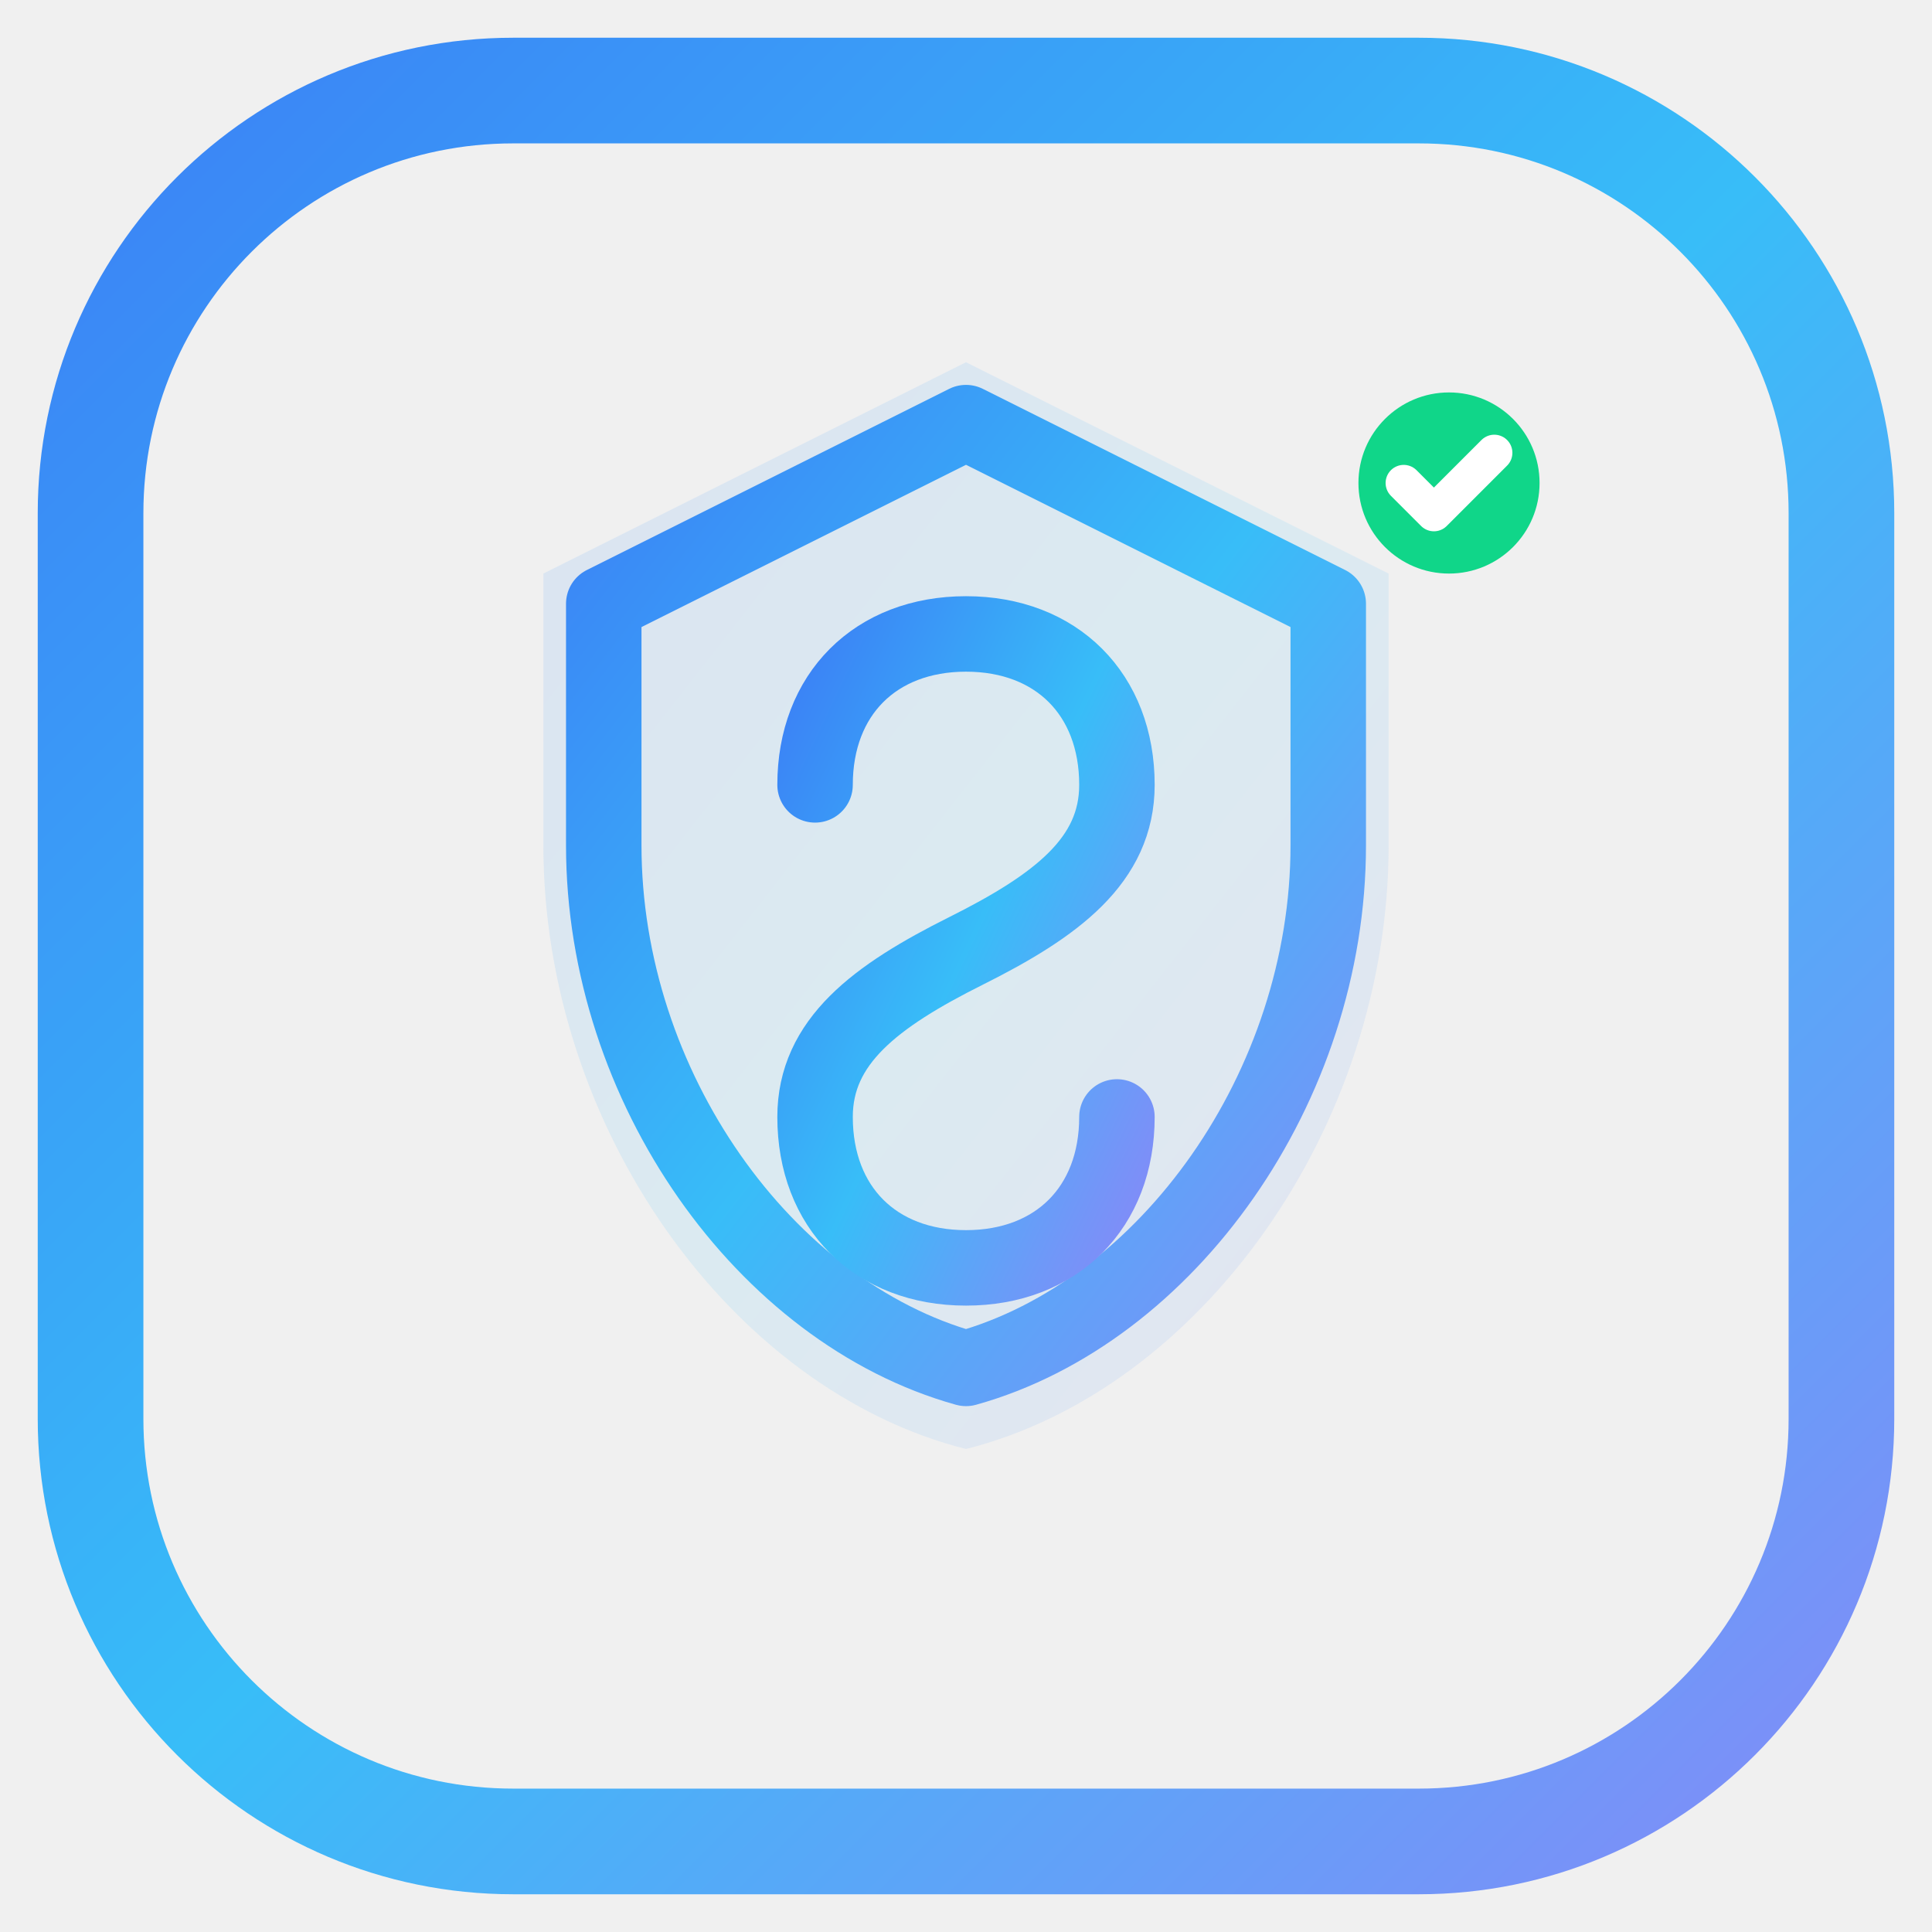
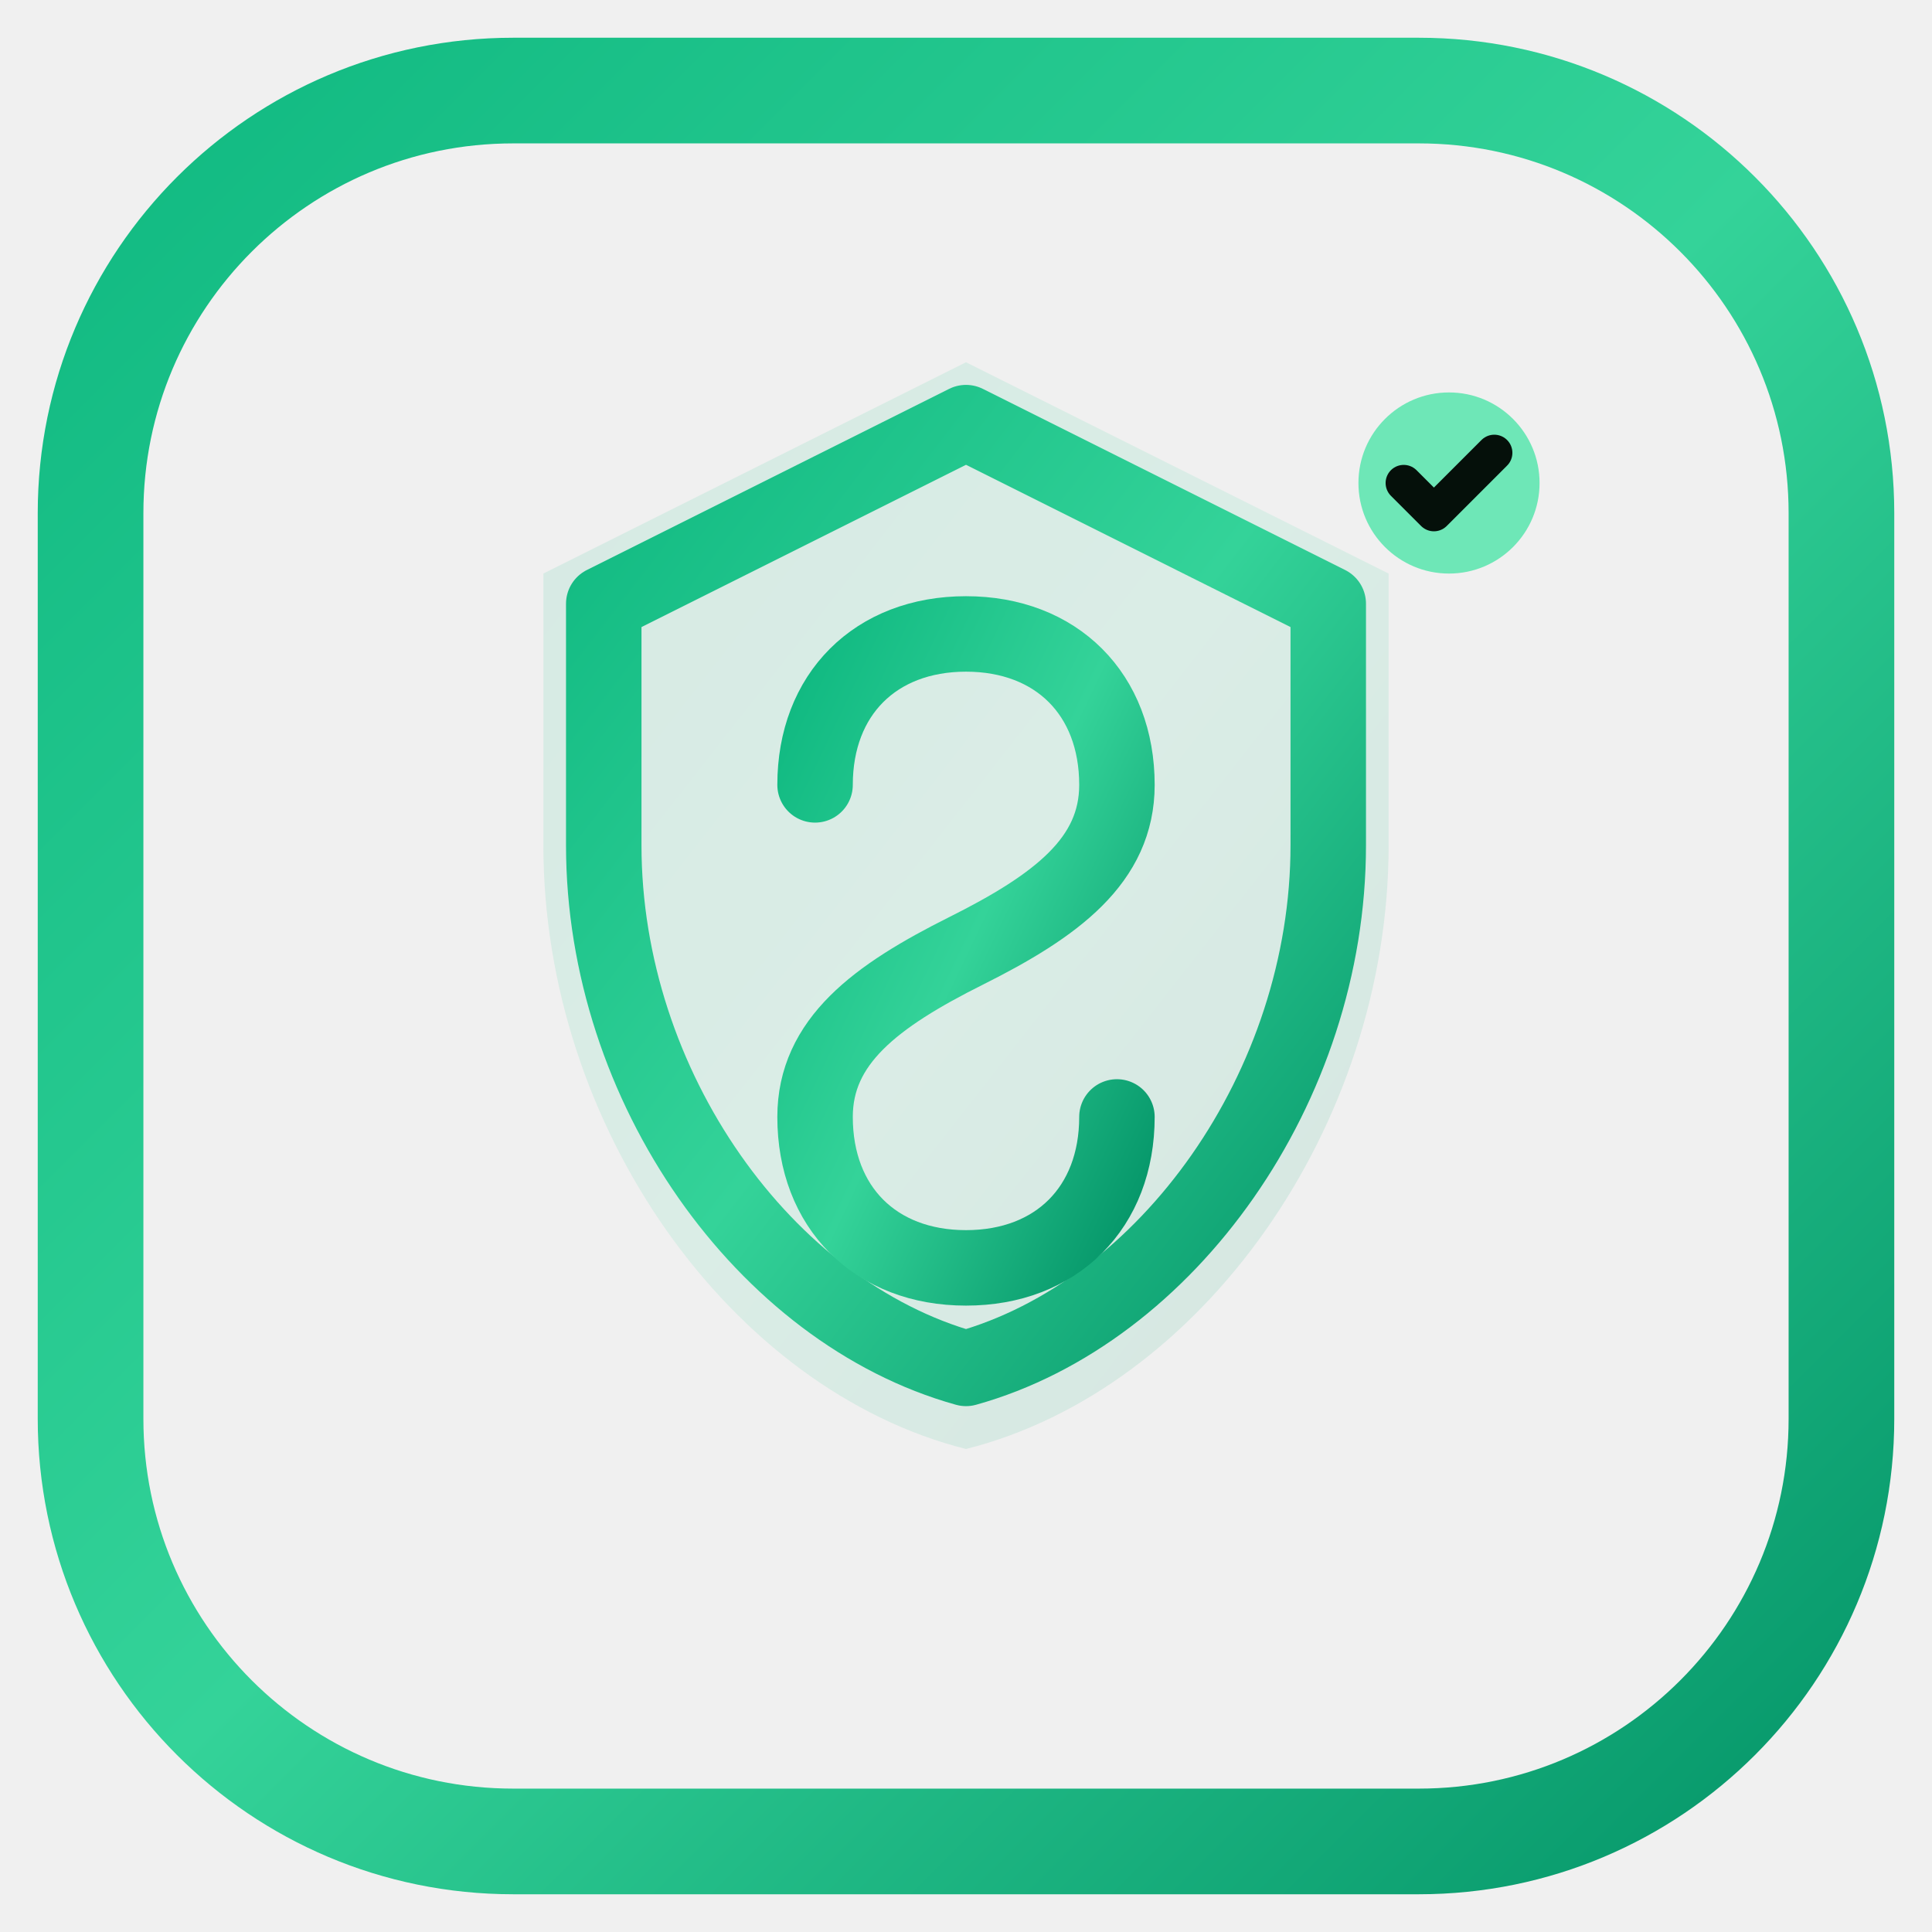
<svg xmlns="http://www.w3.org/2000/svg" viewBox="0 0 64 64" fill="none">
  <defs>
    <linearGradient id="g" x1="0" y1="0" x2="1" y2="1">
-       <stop offset="0%" stop-color="#3B82F6" />
-       <stop offset="50%" stop-color="#38BDF8" />
-       <stop offset="100%" stop-color="#818CF8" />
+       <stop offset="0%" stop-color="#10B981" />
+       <stop offset="50%" stop-color="#34D399" />
+       <stop offset="100%" stop-color="#059669" />
    </linearGradient>
  </defs>
  <rect x="3" y="3" width="58" height="58" rx="14" stroke="url(#g)" stroke-width="3.5" fill="none" />
  <path d="M32 12l14 7v9c0 9.33-6.22 18.04-14 20-7.78-1.96-14-10.67-14-20v-9l14-7z" fill="url(#g)" opacity="0.12" />
  <path d="M32 14l12 6v8c0 8-5.33 15.47-12 17.33C25.33 43.47 20 36 20 28v-8l12-6z" stroke="url(#g)" stroke-width="2.5" stroke-linejoin="round" fill="none" />
  <path d="M27 26c0-3 2-5 5-5s5 2 5 5c0 2.5-2 4-5 5.5s-5 3-5 5.5c0 3 2 5 5 5s5-2 5-5" stroke="url(#g)" stroke-width="2.5" stroke-linecap="round" stroke-linejoin="round" fill="none" />
-   <circle cx="48" cy="16" r="3" fill="#10D689" />
-   <path d="M46.5 16l1 1 2-2" stroke="white" stroke-width="1.2" stroke-linecap="round" stroke-linejoin="round" fill="none" />
+   <circle cx="48" cy="16" r="3" fill="#6EE7B7" />
+   <path d="M46.5 16l1 1 2-2" stroke="#05100a" stroke-width="1.2" stroke-linecap="round" stroke-linejoin="round" fill="none" />
</svg>
